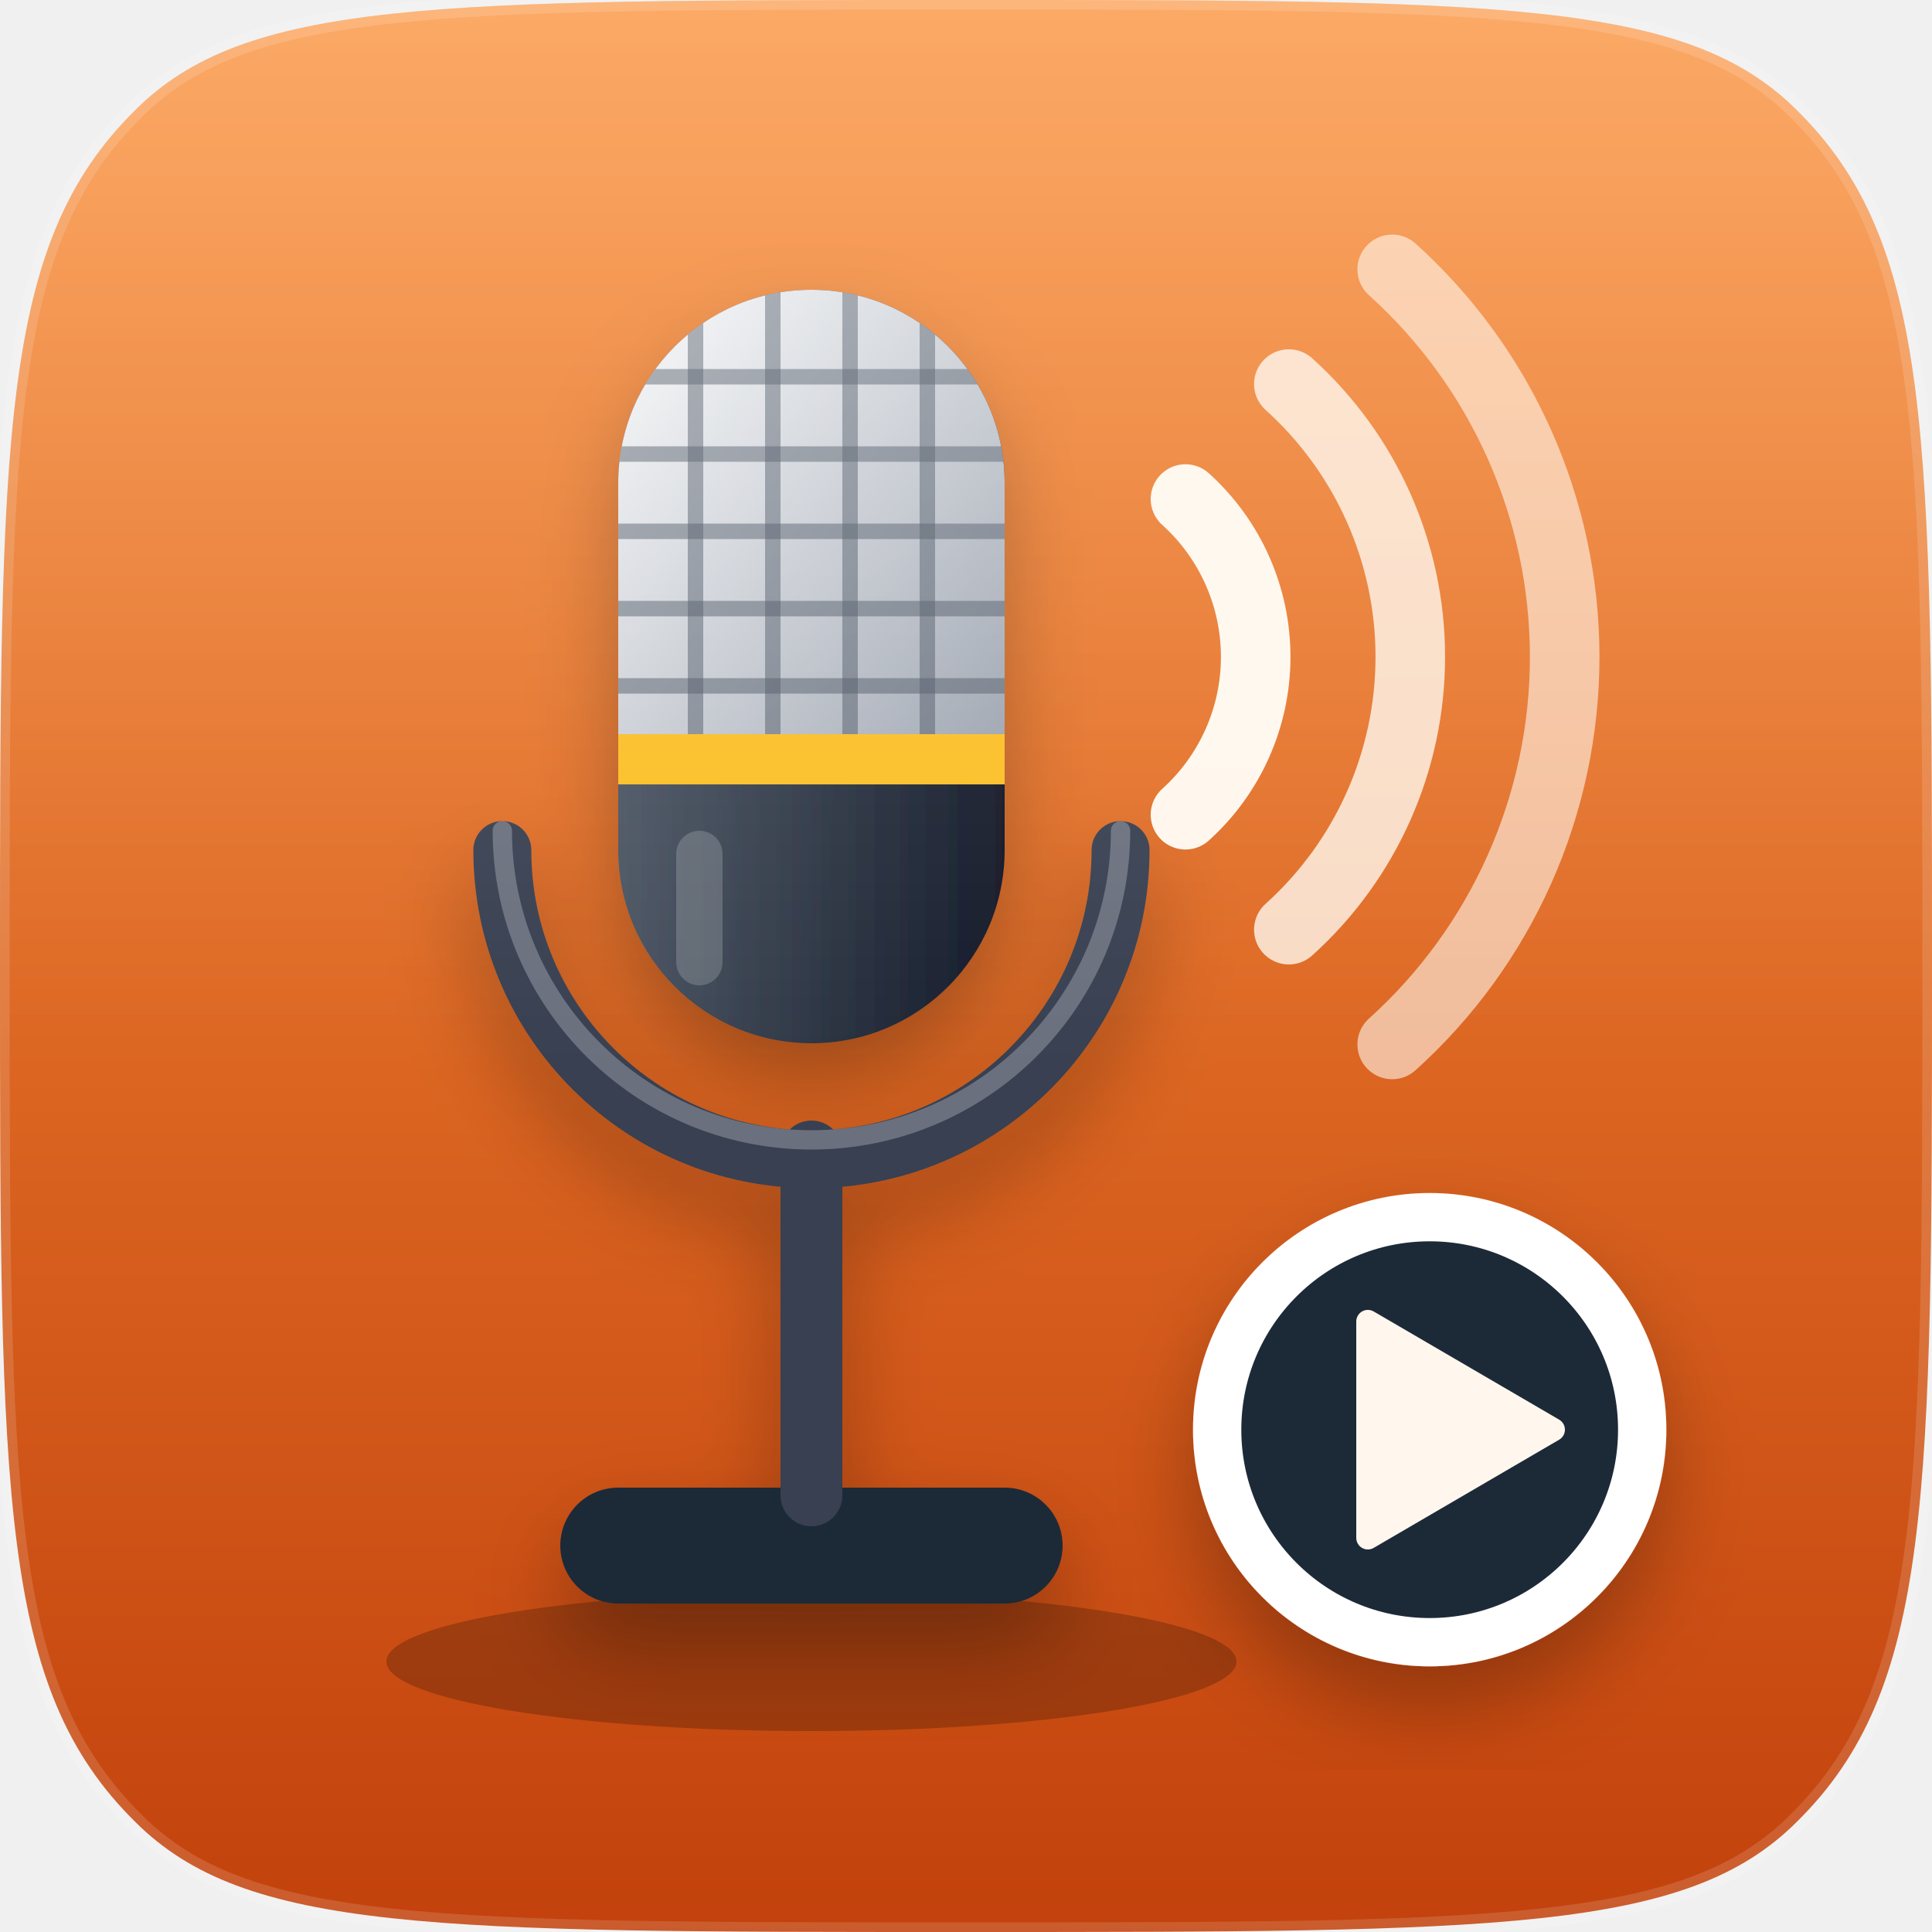
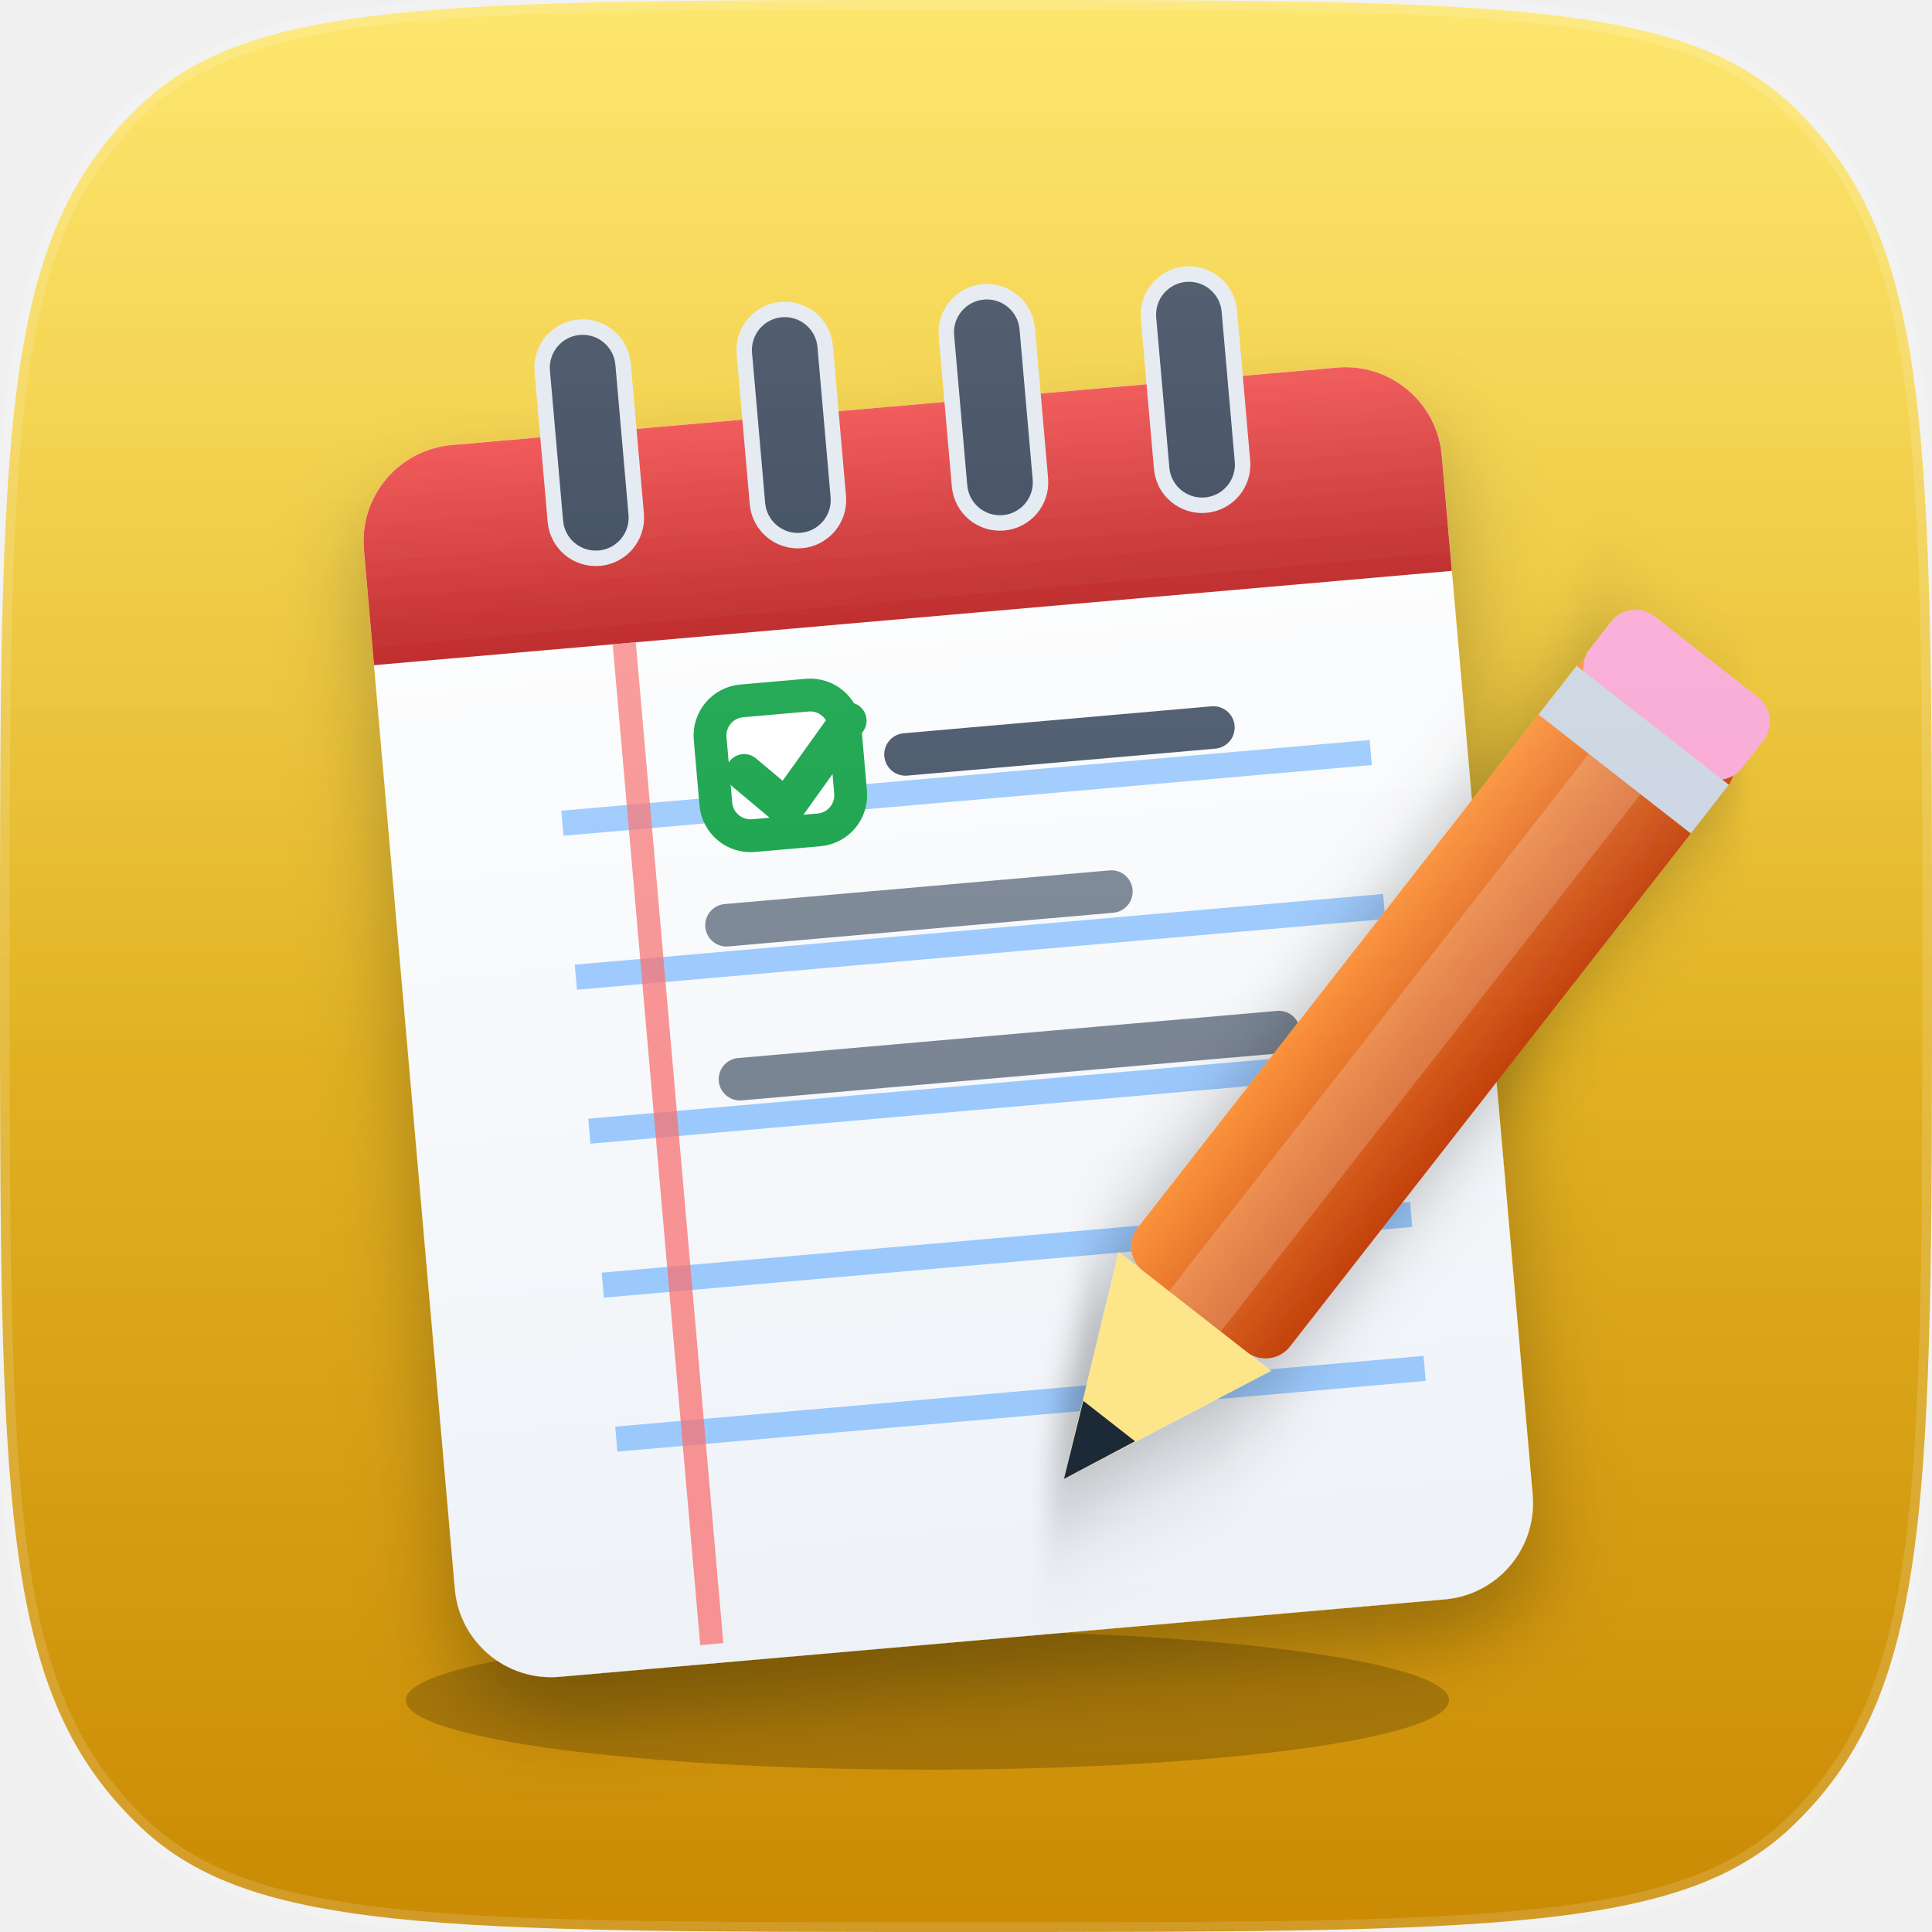
<svg xmlns="http://www.w3.org/2000/svg" viewBox="0 0 100 100">
  <defs>
    <linearGradient id="a-bg" x1="0" y1="0" x2="0" y2="1">
-       <stop offset="0" stop-color="#fb923c" />
-       <stop offset="1" stop-color="#c2410c" />
+       <stop offset="0" stop-color="#fde047" />
+       <stop offset="1" stop-color="#ca8a04" />
    </linearGradient>
    <linearGradient id="a-gl" x1="0" y1="0" x2="0" y2="1">
      <stop offset="0" stop-color="#fff" stop-opacity=".22" />
      <stop offset=".55" stop-color="#fff" stop-opacity="0" />
    </linearGradient>
    <filter id="a-sh" x="-30%" y="-30%" width="160%" height="160%">
      <feDropShadow dx="0" dy="2.2" stdDeviation="2.2" flood-color="#000" flood-opacity=".28" />
    </filter>
-     <linearGradient id="a-mic" x1="0" y1="0" x2="1" y2="0">
-       <stop offset="0" stop-color="#4b5563" />
-       <stop offset="1" stop-color="#111827" />
+     <linearGradient id="a-paper" x1="0" y1="0" x2="0" y2="1">
+       <stop offset="0" stop-color="#ffffff" />
+       <stop offset="1" stop-color="#eef2f7" />
    </linearGradient>
-     <linearGradient id="a-grille" x1="0" y1="0" x2="1" y2="1">
-       <stop offset="0" stop-color="#f9fafb" />
-       <stop offset="1" stop-color="#9ca3af" />
+     <linearGradient id="a-pencil" x1="0" y1="0" x2="1" y2="0">
+       <stop offset="0" stop-color="#fb923c" />
+       <stop offset="1" stop-color="#c2410c" />
    </linearGradient>
-     <clipPath id="a-cap">
-       <rect x="32" y="15" width="20" height="39" rx="10" />
-     </clipPath>
+     <linearGradient id="a-band" x1="0" y1="0" x2="0" y2="1">
+       <stop offset="0" stop-color="#ef4444" />
+       <stop offset="1" stop-color="#b91c1c" />
+     </linearGradient>
    <clipPath id="a-sq">
      <path d="M50 0C77.6 0 87.3 0 93 5.7C100 12.6 100 22.4 100 50C100 77.6 100 87.4 93 94.3C87.3 100 77.6 100 50 100C22.4 100 12.7 100 7 94.3C0 87.4 0 77.6 0 50C0 22.4 0 12.6 7 5.7C12.7 0 22.4 0 50 0Z" />
    </clipPath>
  </defs>
  <path d="M50 0C77.6 0 87.3 0 93 5.7C100 12.6 100 22.4 100 50C100 77.6 100 87.4 93 94.3C87.3 100 77.6 100 50 100C22.4 100 12.7 100 7 94.3C0 87.4 0 77.6 0 50C0 22.4 0 12.6 7 5.7C12.7 0 22.4 0 50 0Z" fill="url(#a-bg)" />
  <g clip-path="url(#a-sq)">
-     <ellipse cx="42" cy="86" rx="22" ry="3.6" fill="#000" opacity=".22" />
-     <g filter="url(#a-sh)">
-       <rect x="29" y="77" width="26" height="6" rx="3" fill="#1f2937" />
-       <rect x="40.4" y="58" width="3.2" height="21" rx="1.6" fill="#374151" />
-       <path d="M26 44 a16 16 0 0 0 32 0" fill="none" stroke="#374151" stroke-width="3" stroke-linecap="round" />
-       <rect x="32" y="15" width="20" height="39" rx="10" fill="url(#a-mic)" />
+     <ellipse cx="48" cy="88" rx="27" ry="3.6" fill="#000" opacity=".2" />
+     <g transform="rotate(-5 48 52)">
+       <g filter="url(#a-sh)">
+         <rect x="21" y="21" width="56" height="64" rx="5" fill="url(#a-paper)" />
+         <path d="M21 26 a5 5 0 0 1 5 -5 h46 a5 5 0 0 1 5 5 v6 h-56z" fill="url(#a-band)" />
+       </g>
+       <path d="M30 41 H72" stroke="#93c5fd" stroke-opacity=".9" stroke-width="1.3" />
+       <path d="M30 49 H72" stroke="#93c5fd" stroke-opacity=".9" stroke-width="1.3" />
+       <path d="M30 57 H72" stroke="#93c5fd" stroke-opacity=".9" stroke-width="1.3" />
+       <path d="M30 65 H72" stroke="#93c5fd" stroke-opacity=".9" stroke-width="1.3" />
+       <path d="M30 73 H72" stroke="#93c5fd" stroke-opacity=".9" stroke-width="1.3" />
+       <path d="M34 32 V84" stroke="#f87171" stroke-opacity=".75" stroke-width="1.2" />
+       <rect x="38" y="35.5" width="7" height="7" rx="1.8" fill="#fff" stroke="#16a34a" stroke-width="1.7" />
+       <path d="M39.6 39.2 l2 2 l3.6 -4.2" fill="none" stroke="#16a34a" stroke-width="1.9" stroke-linecap="round" stroke-linejoin="round" />
+       <path d="M48 39 H64" stroke="#475569" stroke-width="2.2" stroke-linecap="round" />
+       <path d="M38 47 H58" stroke="#475569" stroke-opacity=".7" stroke-width="2.2" stroke-linecap="round" />
+       <path d="M38 55 H66" stroke="#475569" stroke-opacity=".7" stroke-width="2.2" stroke-linecap="round" />
+       <rect x="31" y="15.5" width="4.2" height="12" rx="2.1" fill="#334155" stroke="#e2e8f0" stroke-width=".8" />
+       <rect x="41.5" y="15.5" width="4.2" height="12" rx="2.1" fill="#334155" stroke="#e2e8f0" stroke-width=".8" />
+       <rect x="52" y="15.5" width="4.2" height="12" rx="2.1" fill="#334155" stroke="#e2e8f0" stroke-width=".8" />
+       <rect x="62.5" y="15.5" width="4.2" height="12" rx="2.1" fill="#334155" stroke="#e2e8f0" stroke-width=".8" />
    </g>
-     <g clip-path="url(#a-cap)">
-       <rect x="32" y="15" width="20" height="24" fill="url(#a-grille)" />
-       <path d="M32 19.5 H52" stroke="#4b5563" stroke-opacity=".5" stroke-width=".8" />
-       <path d="M32 23.5 H52" stroke="#4b5563" stroke-opacity=".5" stroke-width=".8" />
-       <path d="M32 27.5 H52" stroke="#4b5563" stroke-opacity=".5" stroke-width=".8" />
-       <path d="M32 31.5 H52" stroke="#4b5563" stroke-opacity=".5" stroke-width=".8" />
-       <path d="M32 35.5 H52" stroke="#4b5563" stroke-opacity=".5" stroke-width=".8" />
-       <path d="M36 15 V38" stroke="#4b5563" stroke-opacity=".5" stroke-width=".8" />
-       <path d="M40 15 V38" stroke="#4b5563" stroke-opacity=".5" stroke-width=".8" />
-       <path d="M44 15 V38" stroke="#4b5563" stroke-opacity=".5" stroke-width=".8" />
-       <path d="M48 15 V38" stroke="#4b5563" stroke-opacity=".5" stroke-width=".8" />
-       <rect x="32" y="38" width="20" height="2.6" fill="#fbbf24" />
+     <g transform="rotate(38 68 60)" filter="url(#a-sh)">
+       <rect x="63" y="30" width="10" height="40" rx="1.6" fill="url(#a-pencil)" />
+       <rect x="66.3" y="30" width="3.4" height="40" fill="#fff" fill-opacity=".18" />
+       <rect x="63" y="27" width="10" height="5" rx="1.6" fill="#f9a8d4" />
+       <rect x="63" y="31.5" width="10" height="3.2" fill="#cbd5e1" />
+       <path d="M63 70 L68 81 L73 70Z" fill="#fde68a" />
+       <path d="M66.3 77.2 L68 81 L69.7 77.2Z" fill="#1f2937" />
    </g>
-     <rect x="35" y="43" width="2.4" height="8" rx="1.2" fill="#fff" fill-opacity=".18" />
-     <path d="M26 44 a16 16 0 0 0 32 0" fill="none" stroke="#fff" stroke-opacity=".25" stroke-width="1" stroke-linecap="round" transform="translate(0 -1)" />
-     <path d="M61.36 25.83 A11 11 0 0 1 61.36 42.17" fill="none" stroke="#fff7ed" stroke-opacity="1" stroke-width="3.6" stroke-linecap="round" />
-     <path d="M66.71 19.88 A19 19 0 0 1 66.71 48.12" fill="none" stroke="#fff7ed" stroke-opacity="0.8" stroke-width="3.6" stroke-linecap="round" />
-     <path d="M72.06 13.94 A27 27 0 0 1 72.06 54.06" fill="none" stroke="#fff7ed" stroke-opacity="0.6" stroke-width="3.6" stroke-linecap="round" />
-     <circle cx="74" cy="74" r="11" fill="#1f2937" stroke="#fff" stroke-width="2.5" filter="url(#a-sh)" />
-     <path d="M70.8 68.4 L80.4 74 L70.8 79.6Z" fill="#fff7ed" stroke="#fff7ed" stroke-width="1.2" stroke-linejoin="round" />
  </g>
  <path d="M50 0C77.6 0 87.3 0 93 5.7C100 12.6 100 22.4 100 50C100 77.6 100 87.4 93 94.3C87.3 100 77.6 100 50 100C22.4 100 12.7 100 7 94.3C0 87.4 0 77.6 0 50C0 22.4 0 12.6 7 5.7C12.7 0 22.4 0 50 0Z" fill="url(#a-gl)" />
  <path d="M50 0C77.6 0 87.3 0 93 5.7C100 12.6 100 22.4 100 50C100 77.6 100 87.4 93 94.3C87.3 100 77.6 100 50 100C22.4 100 12.7 100 7 94.3C0 87.4 0 77.6 0 50C0 22.4 0 12.6 7 5.7C12.7 0 22.4 0 50 0Z" fill="none" stroke="#fff" stroke-opacity=".14" stroke-width="1" />
</svg>
